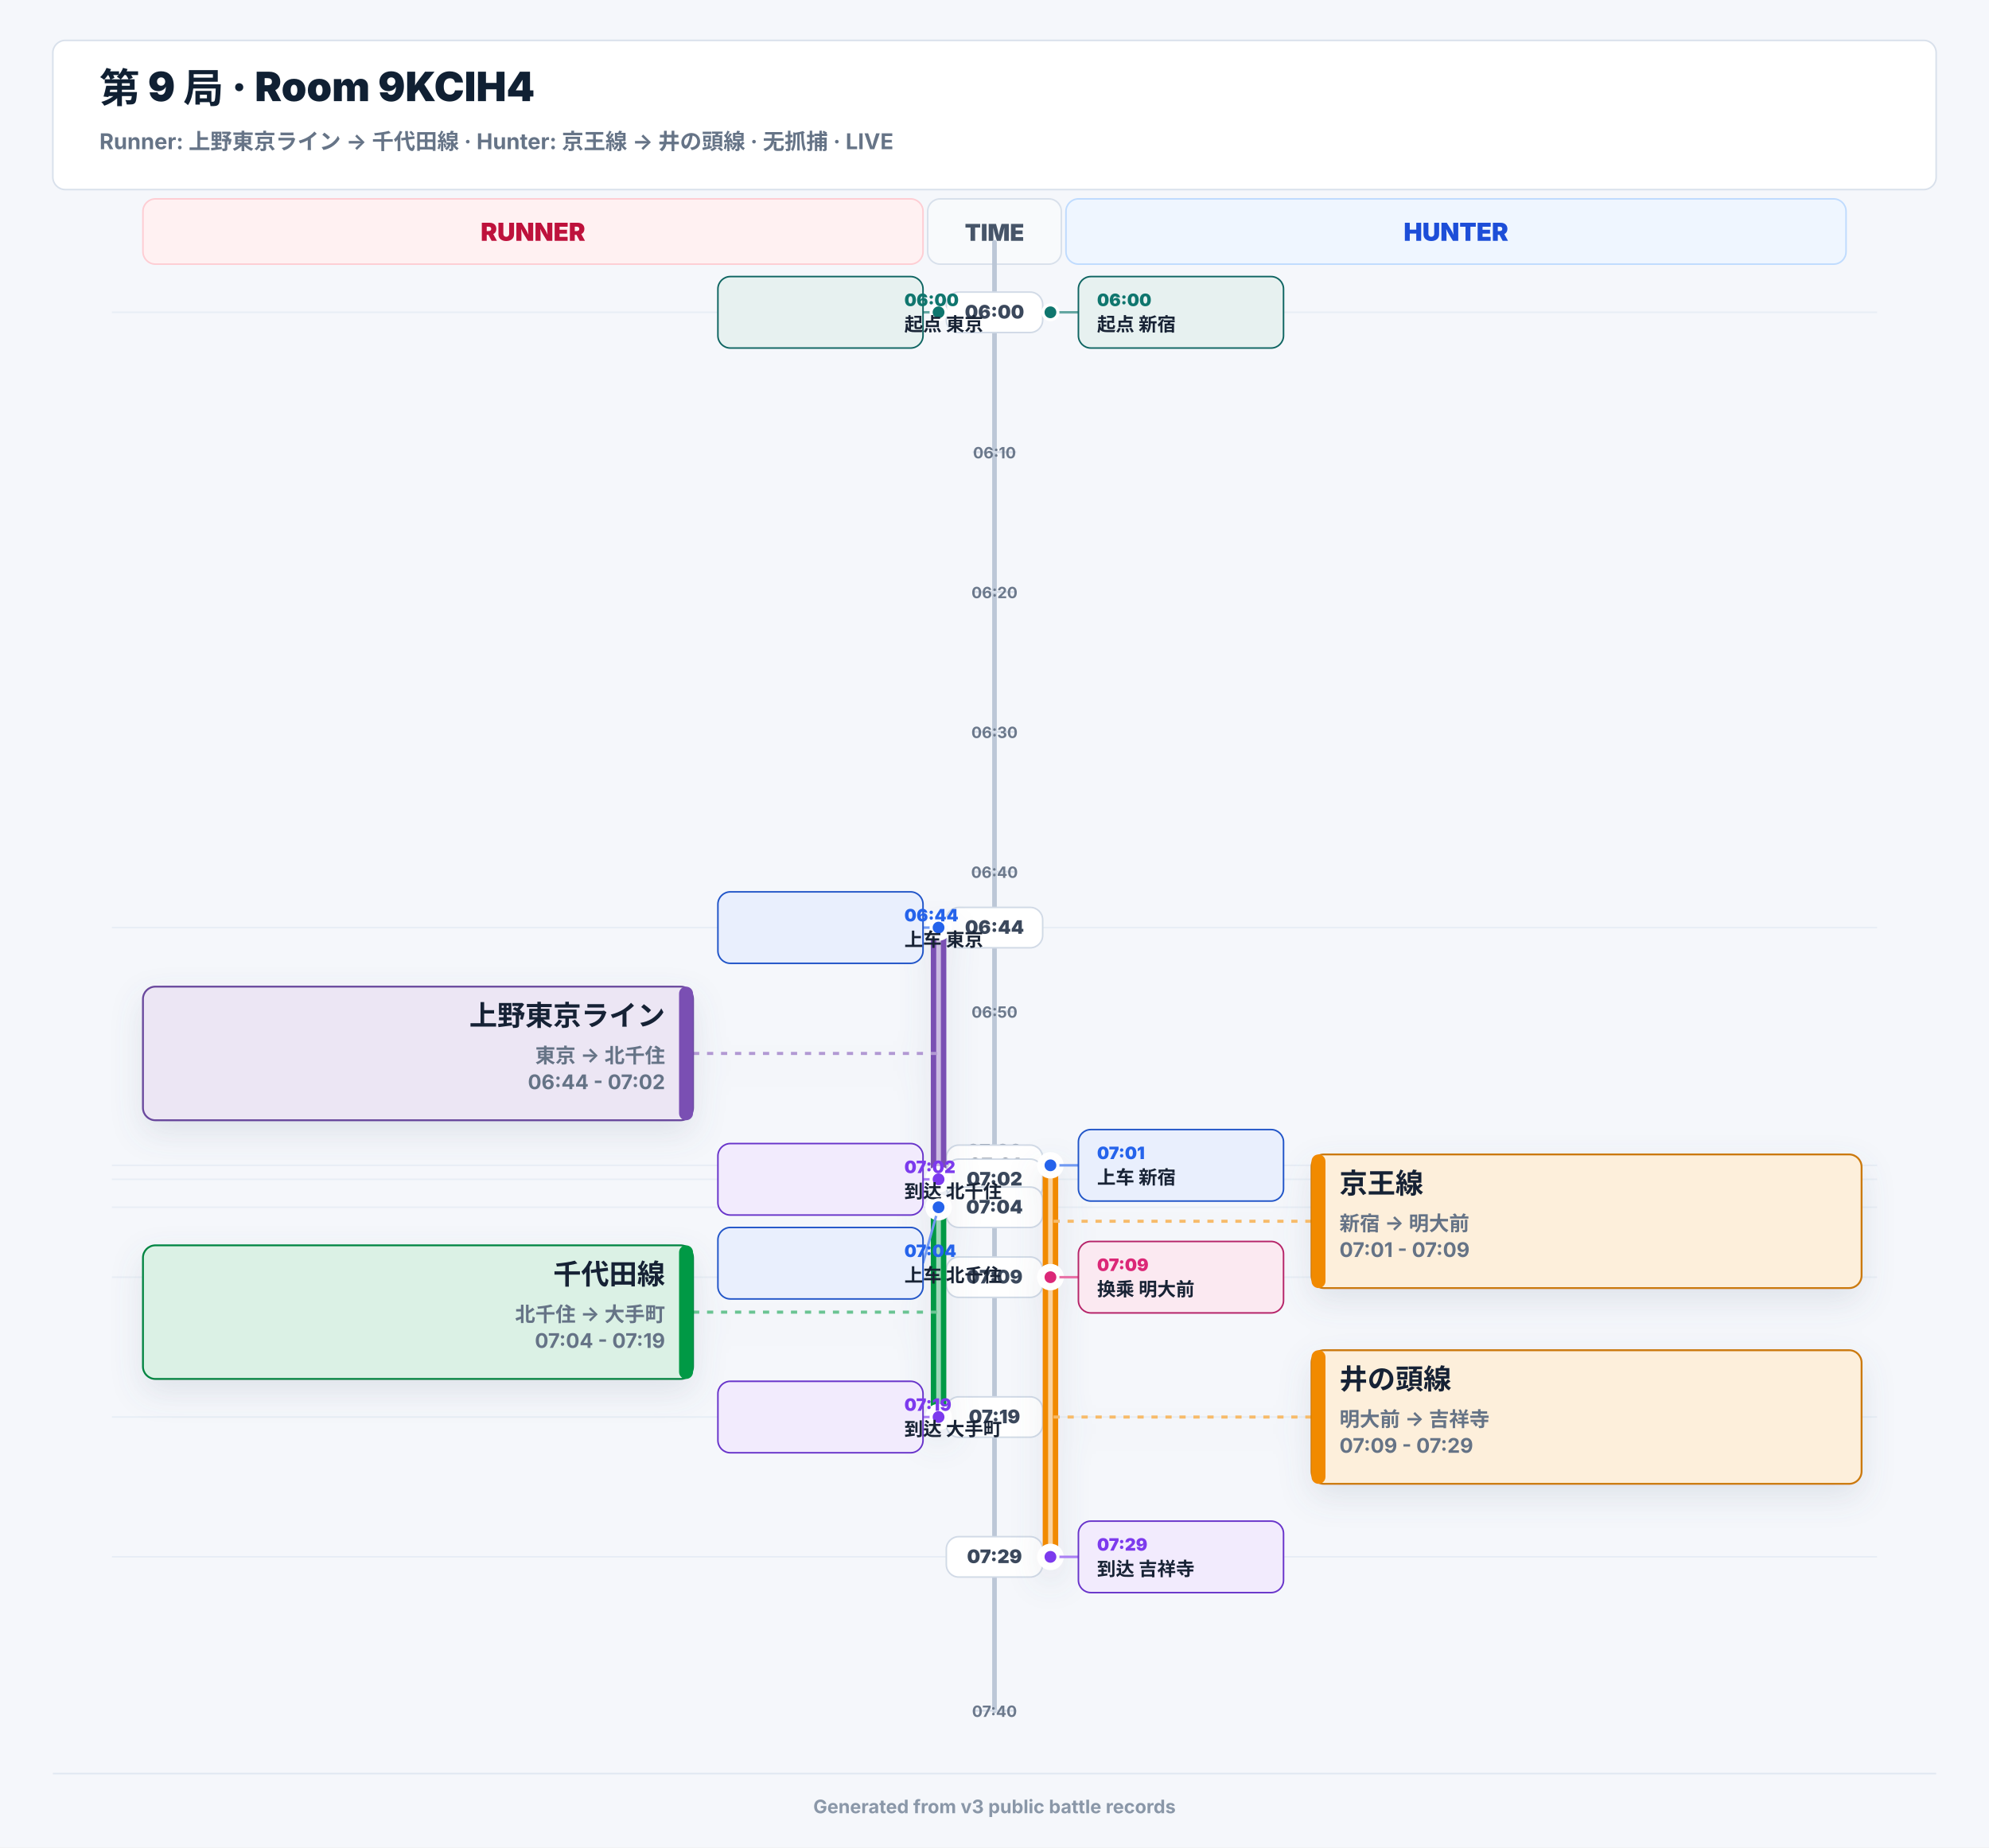
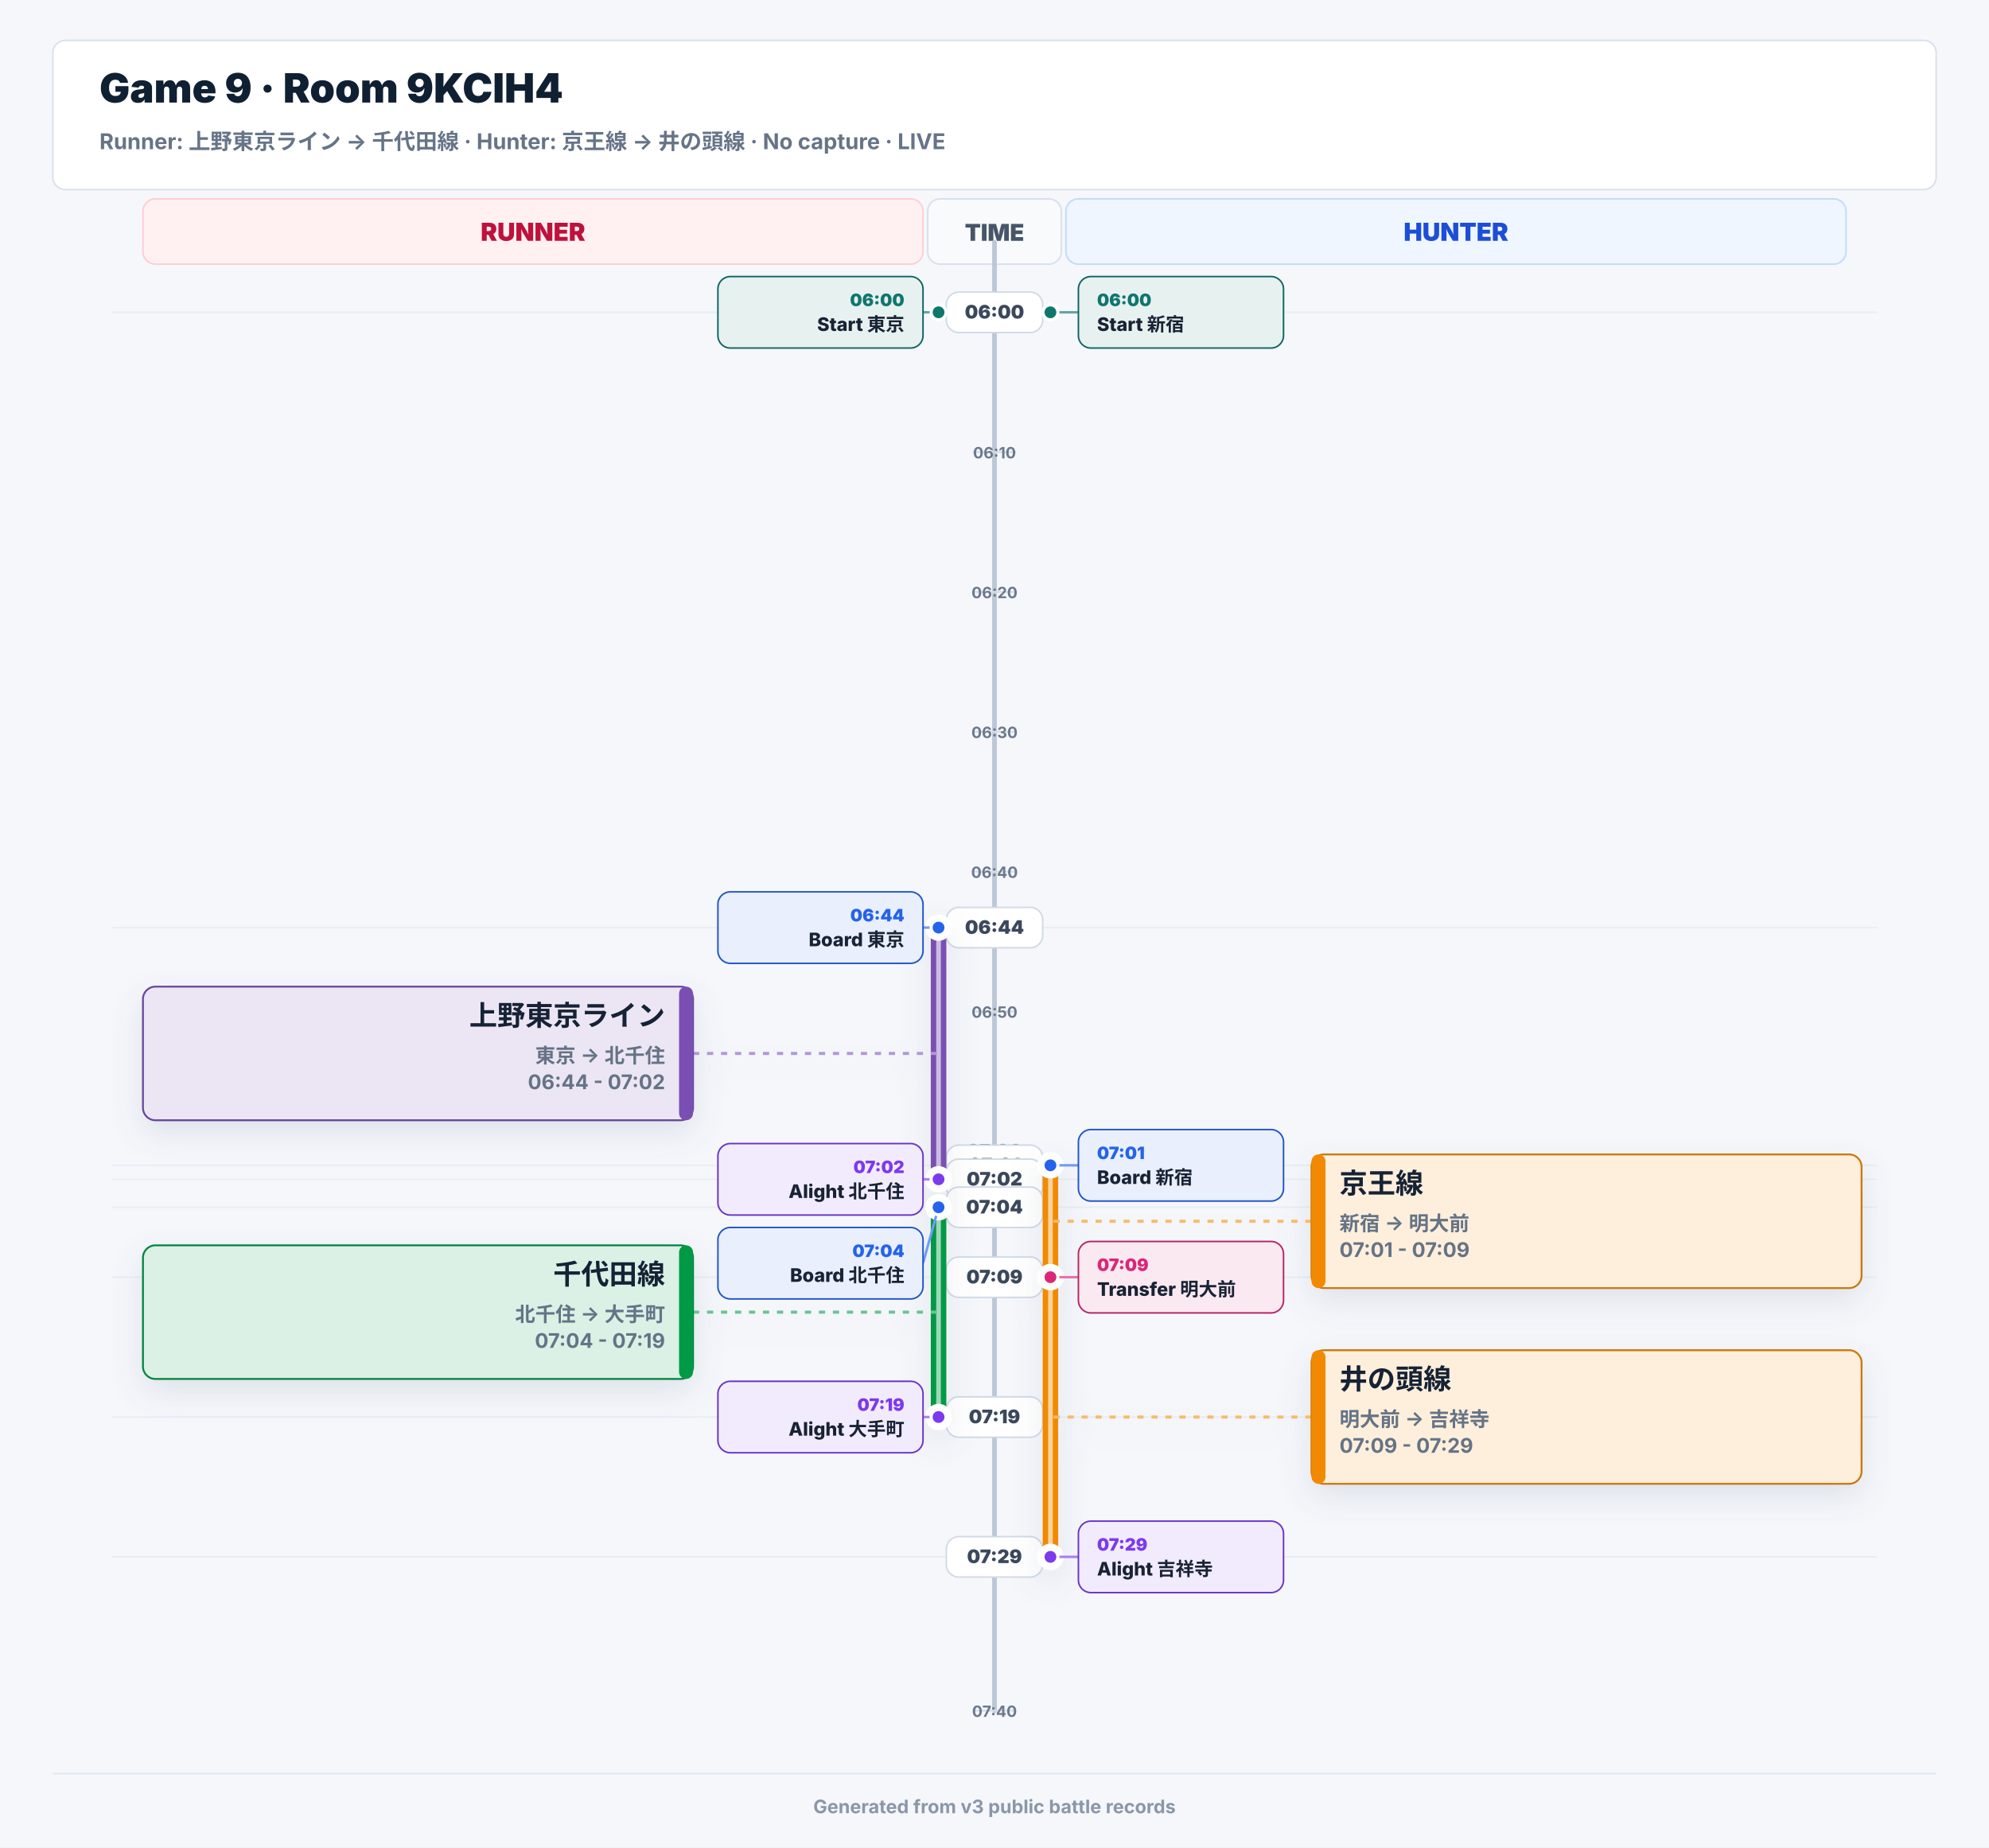
<svg xmlns="http://www.w3.org/2000/svg" width="1280" height="1189" viewBox="0 0 1280 1189" role="img" aria-label="Battle timeline">
  <defs>
    <filter id="softShadow" x="-20%" y="-20%" width="140%" height="140%">
      <feDropShadow dx="0" dy="8" stdDeviation="10" flood-color="#64748b" flood-opacity="0.16" />
    </filter>
  </defs>
  <g font-family="Inter, ui-sans-serif, system-ui, -apple-system, BlinkMacSystemFont, Segoe UI, sans-serif">
    <rect x="0" y="0" width="1280" height="100%" fill="#f5f7fb" />
    <rect x="34" y="26" width="1212" height="96" rx="8" fill="#ffffff" stroke="#d8e0eb" />
-     <text x="64.0" y="66.0" font-size="26" font-weight="900" fill="#102033" text-anchor="start">第 9 局 · Room 9KCIH4</text>
-     <text x="64.0" y="96.0" font-size="14" font-weight="750" fill="#667487" text-anchor="start">Runner: 上野東京ライン -&gt; 千代田線 · Hunter: 京王線 -&gt; 井の頭線 · 无抓捕 · LIVE</text>
+     <text x="64.0" y="66.0" font-size="26" font-weight="900" fill="#102033" text-anchor="start">Game 9 · Room 9KCIH4</text>
+     <text x="64.0" y="96.0" font-size="14" font-weight="750" fill="#667487" text-anchor="start">Runner: 上野東京ライン -&gt; 千代田線 · Hunter: 京王線 -&gt; 井の頭線 · No capture · LIVE</text>
    <rect x="92" y="128" width="502" height="42" rx="8" fill="#fff1f2" stroke="#fecdd3" />
    <text x="343.0" y="155.0" font-size="16" font-weight="950" fill="#be123c" text-anchor="middle">RUNNER</text>
    <rect x="686" y="128" width="502" height="42" rx="8" fill="#eff6ff" stroke="#bfdbfe" />
    <text x="937.0" y="155.0" font-size="16" font-weight="950" fill="#1d4ed8" text-anchor="middle">HUNTER</text>
    <rect x="597" y="128" width="86" height="42" rx="8" fill="#f8fafc" stroke="#d8e0eb" />
    <text x="640.0" y="155.0" font-size="15" font-weight="950" fill="#475569" text-anchor="middle">TIME</text>
    <rect x="34" y="1141.0" width="1212" height="1" fill="#dfe7f1" />
    <g opacity="0.96">
      <line x1="640" y1="156.0" x2="640" y2="1101.0" stroke="#b9c5d5" stroke-width="3" stroke-linecap="round" />
      <line x1="616" y1="201.0" x2="664" y2="201.0" stroke="#d4dce8" stroke-width="1.2" />
      <text x="640.0" y="205.0" font-size="12" font-weight="800" fill="#667487" text-anchor="middle">06:00</text>
      <line x1="626" y1="291.0" x2="654" y2="291.0" stroke="#d4dce8" stroke-width="1.2" />
      <text x="640.0" y="295.0" font-size="10" font-weight="650" fill="#667487" text-anchor="middle">06:10</text>
      <line x1="626" y1="381.0" x2="654" y2="381.0" stroke="#d4dce8" stroke-width="1.2" />
      <text x="640.0" y="385.0" font-size="10" font-weight="650" fill="#667487" text-anchor="middle">06:20</text>
      <line x1="626" y1="471.0" x2="654" y2="471.0" stroke="#d4dce8" stroke-width="1.2" />
      <text x="640.0" y="475.0" font-size="10" font-weight="650" fill="#667487" text-anchor="middle">06:30</text>
      <line x1="626" y1="561.0" x2="654" y2="561.0" stroke="#d4dce8" stroke-width="1.2" />
      <text x="640.0" y="565.0" font-size="10" font-weight="650" fill="#667487" text-anchor="middle">06:40</text>
      <line x1="626" y1="651.0" x2="654" y2="651.0" stroke="#d4dce8" stroke-width="1.2" />
      <text x="640.0" y="655.0" font-size="10" font-weight="650" fill="#667487" text-anchor="middle">06:50</text>
      <line x1="616" y1="741.0" x2="664" y2="741.0" stroke="#d4dce8" stroke-width="1.2" />
      <text x="640.0" y="745.0" font-size="12" font-weight="800" fill="#667487" text-anchor="middle">07:00</text>
      <line x1="626" y1="831.0" x2="654" y2="831.0" stroke="#d4dce8" stroke-width="1.2" />
      <text x="640.0" y="835.0" font-size="10" font-weight="650" fill="#667487" text-anchor="middle">07:10</text>
      <line x1="626" y1="921.0" x2="654" y2="921.0" stroke="#d4dce8" stroke-width="1.2" />
      <text x="640.0" y="925.0" font-size="10" font-weight="650" fill="#667487" text-anchor="middle">07:20</text>
      <line x1="626" y1="1011.0" x2="654" y2="1011.0" stroke="#d4dce8" stroke-width="1.2" />
      <text x="640.0" y="1015.0" font-size="10" font-weight="650" fill="#667487" text-anchor="middle">07:30</text>
      <line x1="626" y1="1101.0" x2="654" y2="1101.0" stroke="#d4dce8" stroke-width="1.2" />
      <text x="640.0" y="1105.0" font-size="10" font-weight="650" fill="#667487" text-anchor="middle">07:40</text>
      <line x1="72" y1="201.0" x2="1208" y2="201.0" stroke="#e7edf5" stroke-width="1" />
      <rect x="609" y="188.0" width="62" height="26" rx="8" fill="#ffffff" stroke="#cfd8e5" />
      <text x="640.0" y="205.0" font-size="12" font-weight="900" fill="#334155" text-anchor="middle">06:00</text>
      <line x1="72" y1="597.0" x2="1208" y2="597.0" stroke="#e7edf5" stroke-width="1" />
      <rect x="609" y="584.0" width="62" height="26" rx="8" fill="#ffffff" stroke="#cfd8e5" />
      <text x="640.0" y="601.0" font-size="12" font-weight="900" fill="#334155" text-anchor="middle">06:44</text>
      <line x1="72" y1="750.0" x2="1208" y2="750.0" stroke="#e7edf5" stroke-width="1" />
      <rect x="609" y="737.0" width="62" height="26" rx="8" fill="#ffffff" stroke="#cfd8e5" />
      <text x="640.0" y="754.0" font-size="12" font-weight="900" fill="#334155" text-anchor="middle">07:01</text>
      <line x1="72" y1="759.0" x2="1208" y2="759.0" stroke="#e7edf5" stroke-width="1" />
      <rect x="609" y="746.0" width="62" height="26" rx="8" fill="#ffffff" stroke="#cfd8e5" />
      <text x="640.0" y="763.0" font-size="12" font-weight="900" fill="#334155" text-anchor="middle">07:02</text>
      <line x1="72" y1="777.0" x2="1208" y2="777.0" stroke="#e7edf5" stroke-width="1" />
      <rect x="609" y="764.0" width="62" height="26" rx="8" fill="#ffffff" stroke="#cfd8e5" />
      <text x="640.0" y="781.0" font-size="12" font-weight="900" fill="#334155" text-anchor="middle">07:04</text>
      <line x1="72" y1="822.0" x2="1208" y2="822.0" stroke="#e7edf5" stroke-width="1" />
      <rect x="609" y="809.0" width="62" height="26" rx="8" fill="#ffffff" stroke="#cfd8e5" />
      <text x="640.0" y="826.0" font-size="12" font-weight="900" fill="#334155" text-anchor="middle">07:09</text>
      <line x1="72" y1="912.0" x2="1208" y2="912.0" stroke="#e7edf5" stroke-width="1" />
      <rect x="609" y="899.0" width="62" height="26" rx="8" fill="#ffffff" stroke="#cfd8e5" />
      <text x="640.0" y="916.0" font-size="12" font-weight="900" fill="#334155" text-anchor="middle">07:19</text>
      <line x1="72" y1="1002.0" x2="1208" y2="1002.0" stroke="#e7edf5" stroke-width="1" />
      <rect x="609" y="989.0" width="62" height="26" rx="8" fill="#ffffff" stroke="#cfd8e5" />
      <text x="640.0" y="1006.0" font-size="12" font-weight="900" fill="#334155" text-anchor="middle">07:29</text>
    </g>
    <g filter="url(#softShadow)">
      <line x1="604" y1="597.0" x2="604" y2="759.0" stroke="#7A4FB3" stroke-width="10" stroke-linecap="round" />
      <line x1="604" y1="597.0" x2="604" y2="759.0" stroke="#ffffff" stroke-opacity="0.62" stroke-width="3" stroke-linecap="round" />
      <circle cx="604" cy="597.0" r="7" fill="#7A4FB3" stroke="#ffffff" stroke-width="3" />
      <circle cx="604" cy="759.0" r="7" fill="#7A4FB3" stroke="#ffffff" stroke-width="3" />
      <line x1="446" y1="678.0" x2="604" y2="678.0" stroke="#b299d3" stroke-width="2" stroke-dasharray="4 5" />
      <rect x="92" y="635.0" width="354" height="86" rx="8" fill="#ece6f4" stroke="#6a489d" stroke-width="1.2" />
      <rect x="437" y="635.0" width="9" height="86" rx="4.5" fill="#7A4FB3" />
      <text x="428.0" y="660.0" font-size="18" font-weight="800" fill="#162235" text-anchor="end">上野東京ライン</text>
      <text x="428.0" y="684.0" font-size="13" font-weight="650" fill="#657386" text-anchor="end">東京 -&gt; 北千住</text>
      <text x="428.0" y="701.0" font-size="13" font-weight="650" fill="#657386" text-anchor="end">06:44 - 07:02</text>
      <line x1="604" y1="777.0" x2="604" y2="912.0" stroke="#009944" stroke-width="10" stroke-linecap="round" />
      <line x1="604" y1="777.0" x2="604" y2="912.0" stroke="#ffffff" stroke-opacity="0.62" stroke-width="3" stroke-linecap="round" />
      <circle cx="604" cy="777.0" r="7" fill="#009944" stroke="#ffffff" stroke-width="3" />
      <circle cx="604" cy="912.0" r="7" fill="#009944" stroke="#ffffff" stroke-width="3" />
      <line x1="446" y1="844.5" x2="604" y2="844.5" stroke="#6bc493" stroke-width="2" stroke-dasharray="4 5" />
      <rect x="92" y="801.5" width="354" height="86" rx="8" fill="#dbf1e5" stroke="#068542" stroke-width="1.2" />
      <rect x="437" y="801.5" width="9" height="86" rx="4.5" fill="#009944" />
      <text x="428.0" y="826.5" font-size="18" font-weight="800" fill="#162235" text-anchor="end">千代田線</text>
      <text x="428.0" y="850.5" font-size="13" font-weight="650" fill="#657386" text-anchor="end">北千住 -&gt; 大手町</text>
      <text x="428.0" y="867.5" font-size="13" font-weight="650" fill="#657386" text-anchor="end">07:04 - 07:19</text>
      <line x1="676" y1="750.0" x2="676" y2="822.0" stroke="#F18A00" stroke-width="10" stroke-linecap="round" />
      <line x1="676" y1="750.0" x2="676" y2="822.0" stroke="#ffffff" stroke-opacity="0.62" stroke-width="3" stroke-linecap="round" />
      <circle cx="676" cy="750.0" r="7" fill="#F18A00" stroke="#ffffff" stroke-width="3" />
      <circle cx="676" cy="822.0" r="7" fill="#F18A00" stroke="#ffffff" stroke-width="3" />
      <line x1="844" y1="786.0" x2="676" y2="786.0" stroke="#f7bb6b" stroke-width="2" stroke-dasharray="4 5" />
      <rect x="844" y="743.0" width="354" height="86" rx="8" fill="#fdefdb" stroke="#cb790a" stroke-width="1.2" />
      <rect x="844" y="743.0" width="9" height="86" rx="4.5" fill="#F18A00" />
      <text x="862.0" y="768.0" font-size="18" font-weight="800" fill="#162235" text-anchor="start">京王線</text>
      <text x="862.0" y="792.0" font-size="13" font-weight="650" fill="#657386" text-anchor="start">新宿 -&gt; 明大前</text>
      <text x="862.0" y="809.0" font-size="13" font-weight="650" fill="#657386" text-anchor="start">07:01 - 07:09</text>
      <line x1="676" y1="822.0" x2="676" y2="1002.0" stroke="#F18A00" stroke-width="10" stroke-linecap="round" />
      <line x1="676" y1="822.0" x2="676" y2="1002.0" stroke="#ffffff" stroke-opacity="0.62" stroke-width="3" stroke-linecap="round" />
      <circle cx="676" cy="822.0" r="7" fill="#F18A00" stroke="#ffffff" stroke-width="3" />
      <circle cx="676" cy="1002.0" r="7" fill="#F18A00" stroke="#ffffff" stroke-width="3" />
      <line x1="844" y1="912.0" x2="676" y2="912.0" stroke="#f7bb6b" stroke-width="2" stroke-dasharray="4 5" />
      <rect x="844" y="869.0" width="354" height="86" rx="8" fill="#fdefdb" stroke="#cb790a" stroke-width="1.2" />
      <rect x="844" y="869.0" width="9" height="86" rx="4.5" fill="#F18A00" />
      <text x="862.0" y="894.0" font-size="18" font-weight="800" fill="#162235" text-anchor="start">井の頭線</text>
      <text x="862.0" y="918.0" font-size="13" font-weight="650" fill="#657386" text-anchor="start">明大前 -&gt; 吉祥寺</text>
      <text x="862.0" y="935.0" font-size="13" font-weight="650" fill="#657386" text-anchor="start">07:09 - 07:29</text>
    </g>
    <g>
      <line x1="594" y1="201.0" x2="604" y2="201.0" stroke="#63a6a1" stroke-width="1.6" />
      <circle cx="604" cy="201.0" r="4.8" fill="#0f766e" stroke="#ffffff" stroke-width="2" />
      <rect x="462" y="178.0" width="132" height="46" rx="8" fill="#e7f1f0" stroke="#0f6562" />
-       <text x="582.0" y="197.0" font-size="11" font-weight="900" fill="#0f766e" text-anchor="right">06:00</text>
-       <text x="582.0" y="213.0" font-size="12" font-weight="800" fill="#182335" text-anchor="right">起点 東京</text>
+       <text x="582.0" y="197.0" font-size="11" font-weight="900" fill="#0f766e" text-anchor="end">06:00</text>
+       <text x="582.0" y="213.0" font-size="12" font-weight="800" fill="#182335" text-anchor="end">Start 東京</text>
      <line x1="594" y1="597.0" x2="604" y2="597.0" stroke="#719af2" stroke-width="1.6" />
      <circle cx="604" cy="597.0" r="4.8" fill="#2563eb" stroke="#ffffff" stroke-width="2" />
      <rect x="462" y="574.0" width="132" height="46" rx="8" fill="#e9effd" stroke="#2155c8" />
-       <text x="582.0" y="593.0" font-size="11" font-weight="900" fill="#2563eb" text-anchor="right">06:44</text>
-       <text x="582.0" y="609.0" font-size="12" font-weight="800" fill="#182335" text-anchor="right">上车 東京</text>
+       <text x="582.0" y="593.0" font-size="11" font-weight="900" fill="#2563eb" text-anchor="end">06:44</text>
+       <text x="582.0" y="609.0" font-size="12" font-weight="800" fill="#182335" text-anchor="end">Board 東京</text>
      <line x1="594" y1="759.0" x2="604" y2="759.0" stroke="#aa7ff3" stroke-width="1.6" />
      <circle cx="604" cy="759.0" r="4.8" fill="#7c3aed" stroke="#ffffff" stroke-width="2" />
      <rect x="462" y="736.0" width="132" height="46" rx="8" fill="#f2ebfd" stroke="#6834ca" />
-       <text x="582.0" y="755.0" font-size="11" font-weight="900" fill="#7c3aed" text-anchor="right">07:02</text>
-       <text x="582.0" y="771.0" font-size="12" font-weight="800" fill="#182335" text-anchor="right">到达 北千住</text>
+       <text x="582.0" y="755.0" font-size="11" font-weight="900" fill="#7c3aed" text-anchor="end">07:02</text>
+       <text x="582.0" y="771.0" font-size="12" font-weight="800" fill="#182335" text-anchor="end">Alight 北千住</text>
      <line x1="594" y1="813.0" x2="604" y2="777.0" stroke="#719af2" stroke-width="1.6" />
      <circle cx="604" cy="777.0" r="4.8" fill="#2563eb" stroke="#ffffff" stroke-width="2" />
      <rect x="462" y="790.0" width="132" height="46" rx="8" fill="#e9effd" stroke="#2155c8" />
-       <text x="582.0" y="809.0" font-size="11" font-weight="900" fill="#2563eb" text-anchor="right">07:04</text>
-       <text x="582.0" y="825.0" font-size="12" font-weight="800" fill="#182335" text-anchor="right">上车 北千住</text>
+       <text x="582.0" y="809.0" font-size="11" font-weight="900" fill="#2563eb" text-anchor="end">07:04</text>
+       <text x="582.0" y="825.0" font-size="12" font-weight="800" fill="#182335" text-anchor="end">Board 北千住</text>
      <line x1="594" y1="912.0" x2="604" y2="912.0" stroke="#aa7ff3" stroke-width="1.6" />
      <circle cx="604" cy="912.0" r="4.8" fill="#7c3aed" stroke="#ffffff" stroke-width="2" />
      <rect x="462" y="889.0" width="132" height="46" rx="8" fill="#f2ebfd" stroke="#6834ca" />
-       <text x="582.0" y="908.0" font-size="11" font-weight="900" fill="#7c3aed" text-anchor="right">07:19</text>
-       <text x="582.0" y="924.0" font-size="12" font-weight="800" fill="#182335" text-anchor="right">到达 大手町</text>
+       <text x="582.0" y="908.0" font-size="11" font-weight="900" fill="#7c3aed" text-anchor="end">07:19</text>
+       <text x="582.0" y="924.0" font-size="12" font-weight="800" fill="#182335" text-anchor="end">Alight 大手町</text>
      <line x1="694" y1="201.0" x2="676" y2="201.0" stroke="#63a6a1" stroke-width="1.6" />
      <circle cx="676" cy="201.0" r="4.8" fill="#0f766e" stroke="#ffffff" stroke-width="2" />
      <rect x="694" y="178.0" width="132" height="46" rx="8" fill="#e7f1f0" stroke="#0f6562" />
-       <text x="706.0" y="197.0" font-size="11" font-weight="900" fill="#0f766e" text-anchor="left">06:00</text>
-       <text x="706.0" y="213.0" font-size="12" font-weight="800" fill="#182335" text-anchor="left">起点 新宿</text>
+       <text x="706.0" y="197.0" font-size="11" font-weight="900" fill="#0f766e" text-anchor="start">06:00</text>
+       <text x="706.0" y="213.0" font-size="12" font-weight="800" fill="#182335" text-anchor="start">Start 新宿</text>
      <line x1="694" y1="750.0" x2="676" y2="750.0" stroke="#719af2" stroke-width="1.6" />
      <circle cx="676" cy="750.0" r="4.8" fill="#2563eb" stroke="#ffffff" stroke-width="2" />
      <rect x="694" y="727.0" width="132" height="46" rx="8" fill="#e9effd" stroke="#2155c8" />
-       <text x="706.0" y="746.0" font-size="11" font-weight="900" fill="#2563eb" text-anchor="left">07:01</text>
-       <text x="706.0" y="762.0" font-size="12" font-weight="800" fill="#182335" text-anchor="left">上车 新宿</text>
+       <text x="706.0" y="746.0" font-size="11" font-weight="900" fill="#2563eb" text-anchor="start">07:01</text>
+       <text x="706.0" y="762.0" font-size="12" font-weight="800" fill="#182335" text-anchor="start">Board 新宿</text>
      <line x1="694" y1="822.0" x2="676" y2="822.0" stroke="#e873a7" stroke-width="1.6" />
      <circle cx="676" cy="822.0" r="4.8" fill="#db2777" stroke="#ffffff" stroke-width="2" />
      <rect x="694" y="799.0" width="132" height="46" rx="8" fill="#fbe9f1" stroke="#b62469" />
-       <text x="706.0" y="818.0" font-size="11" font-weight="900" fill="#db2777" text-anchor="left">07:09</text>
-       <text x="706.0" y="834.0" font-size="12" font-weight="800" fill="#182335" text-anchor="left">换乘 明大前</text>
+       <text x="706.0" y="818.0" font-size="11" font-weight="900" fill="#db2777" text-anchor="start">07:09</text>
+       <text x="706.0" y="834.0" font-size="12" font-weight="800" fill="#182335" text-anchor="start">Transfer 明大前</text>
      <line x1="694" y1="1002.0" x2="676" y2="1002.0" stroke="#aa7ff3" stroke-width="1.6" />
      <circle cx="676" cy="1002.0" r="4.8" fill="#7c3aed" stroke="#ffffff" stroke-width="2" />
      <rect x="694" y="979.0" width="132" height="46" rx="8" fill="#f2ebfd" stroke="#6834ca" />
-       <text x="706.0" y="998.0" font-size="11" font-weight="900" fill="#7c3aed" text-anchor="left">07:29</text>
-       <text x="706.0" y="1014.0" font-size="12" font-weight="800" fill="#182335" text-anchor="left">到达 吉祥寺</text>
+       <text x="706.0" y="998.0" font-size="11" font-weight="900" fill="#7c3aed" text-anchor="start">07:29</text>
+       <text x="706.0" y="1014.0" font-size="12" font-weight="800" fill="#182335" text-anchor="start">Alight 吉祥寺</text>
    </g>
    <text x="640.0" y="1167.0" font-size="12" font-weight="650" fill="#8a97a8" text-anchor="middle">Generated from v3 public battle records</text>
  </g>
</svg>
